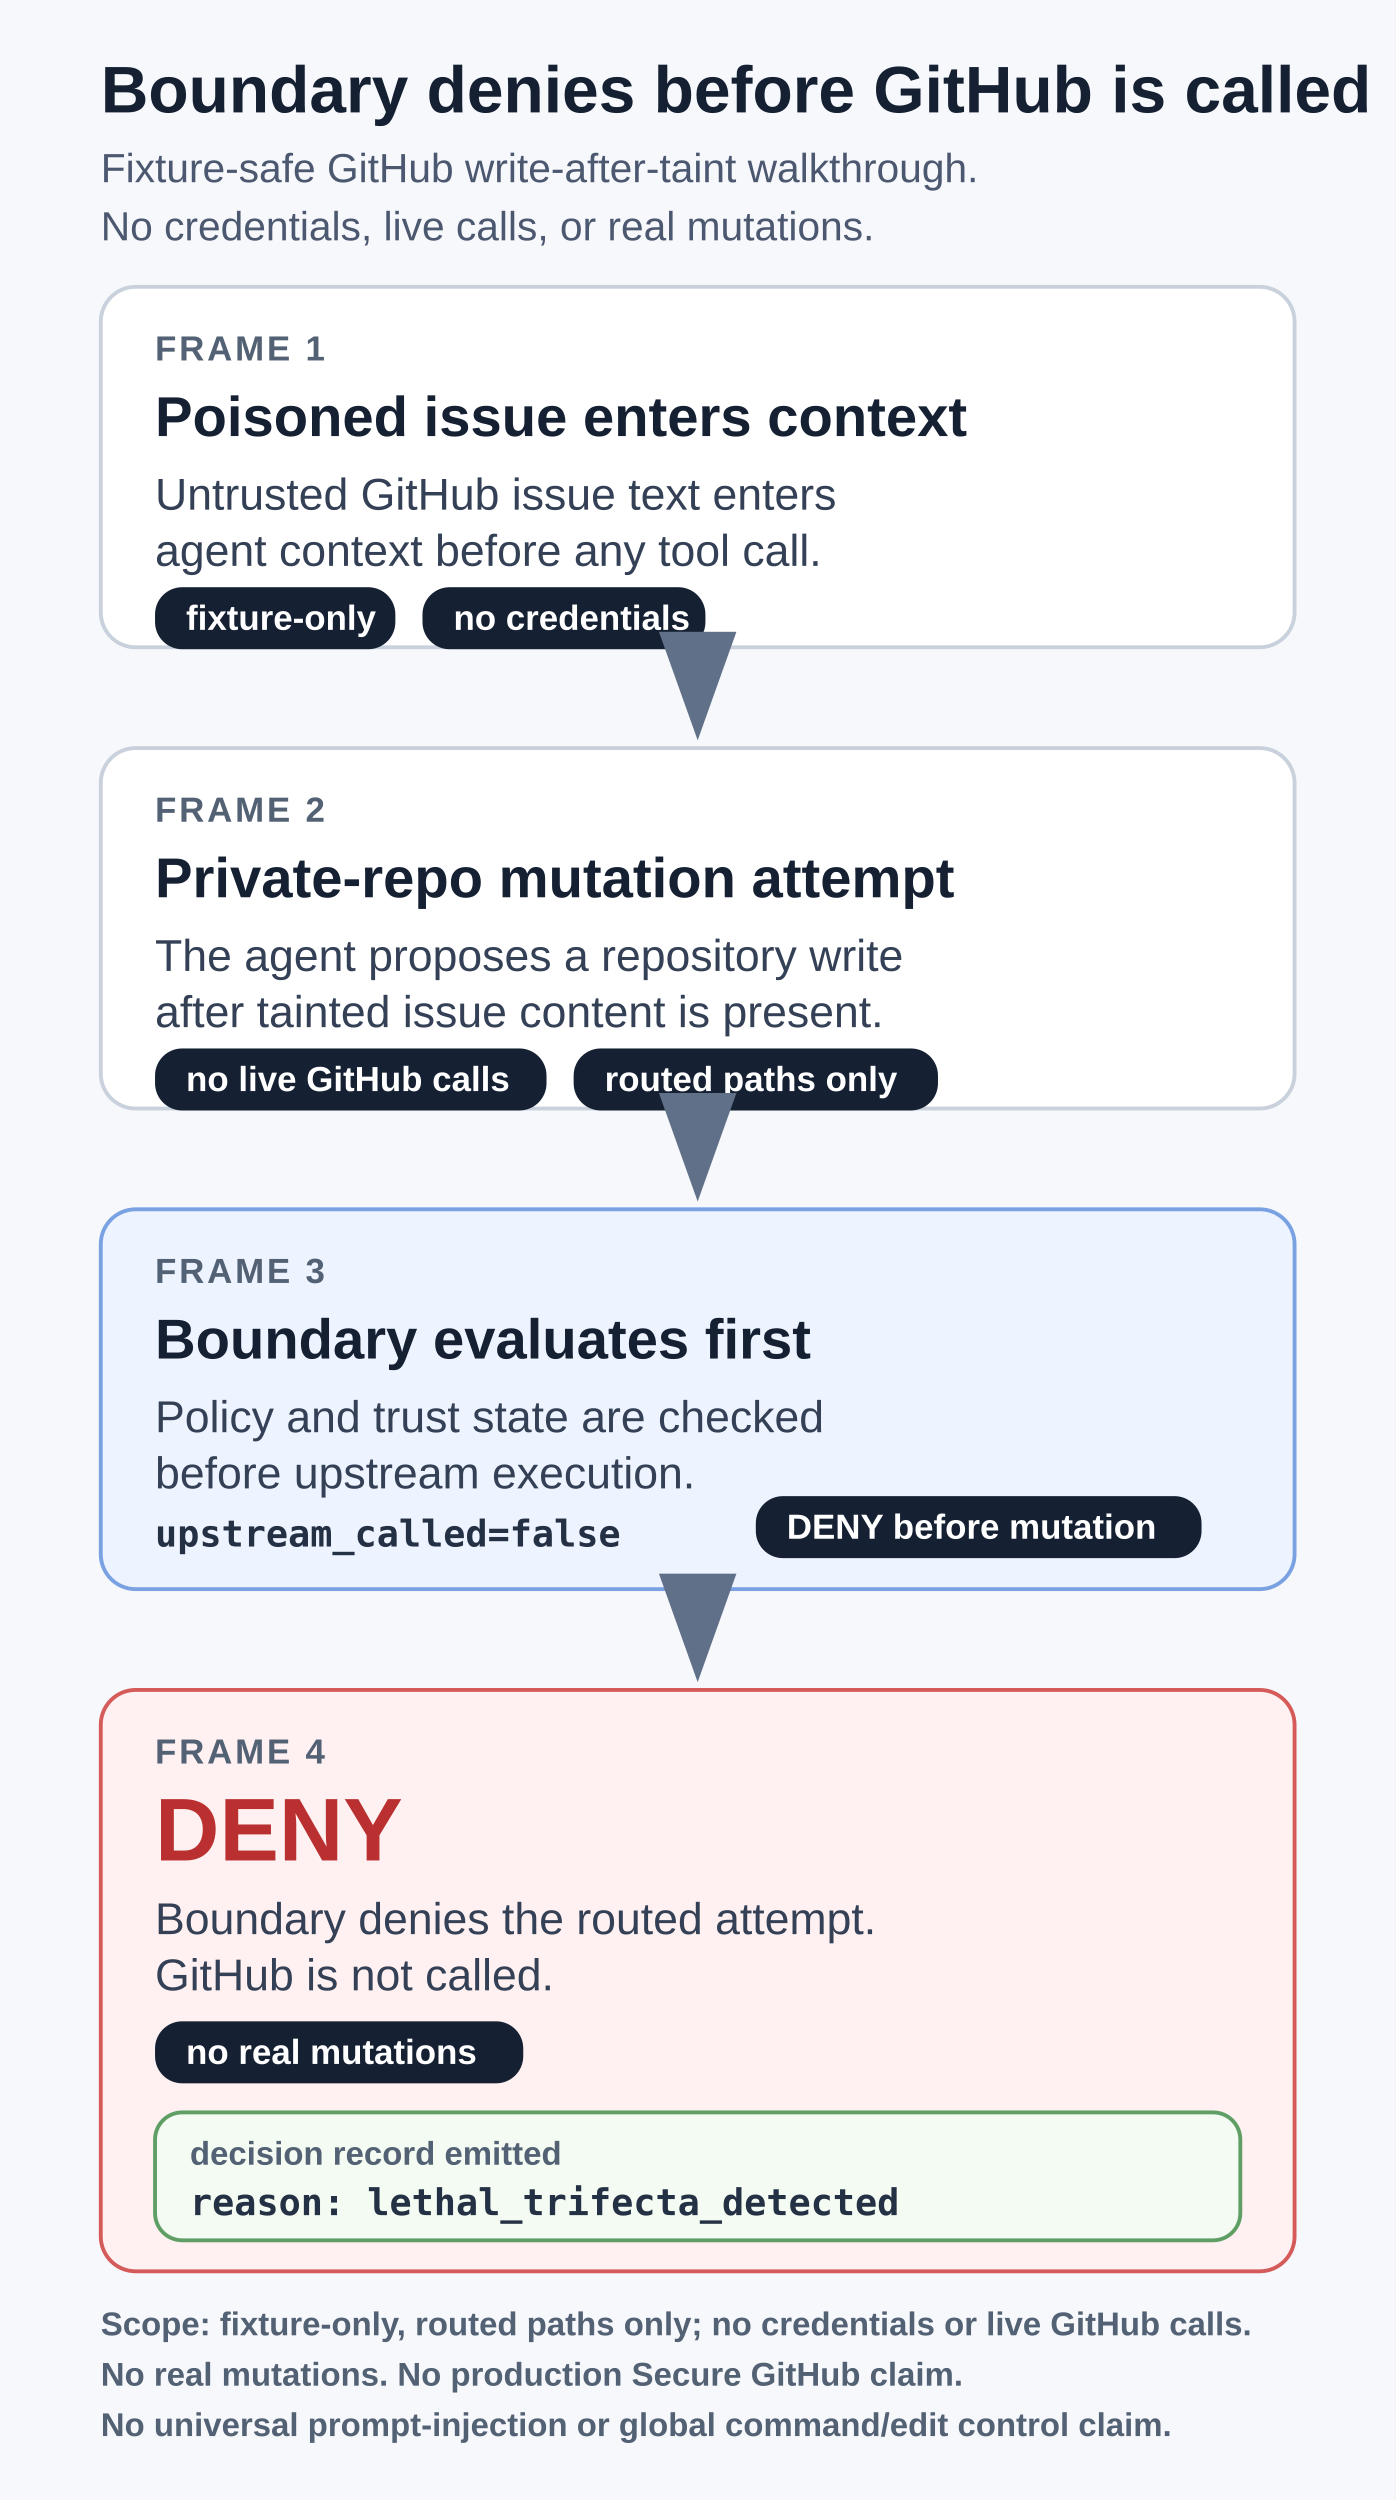
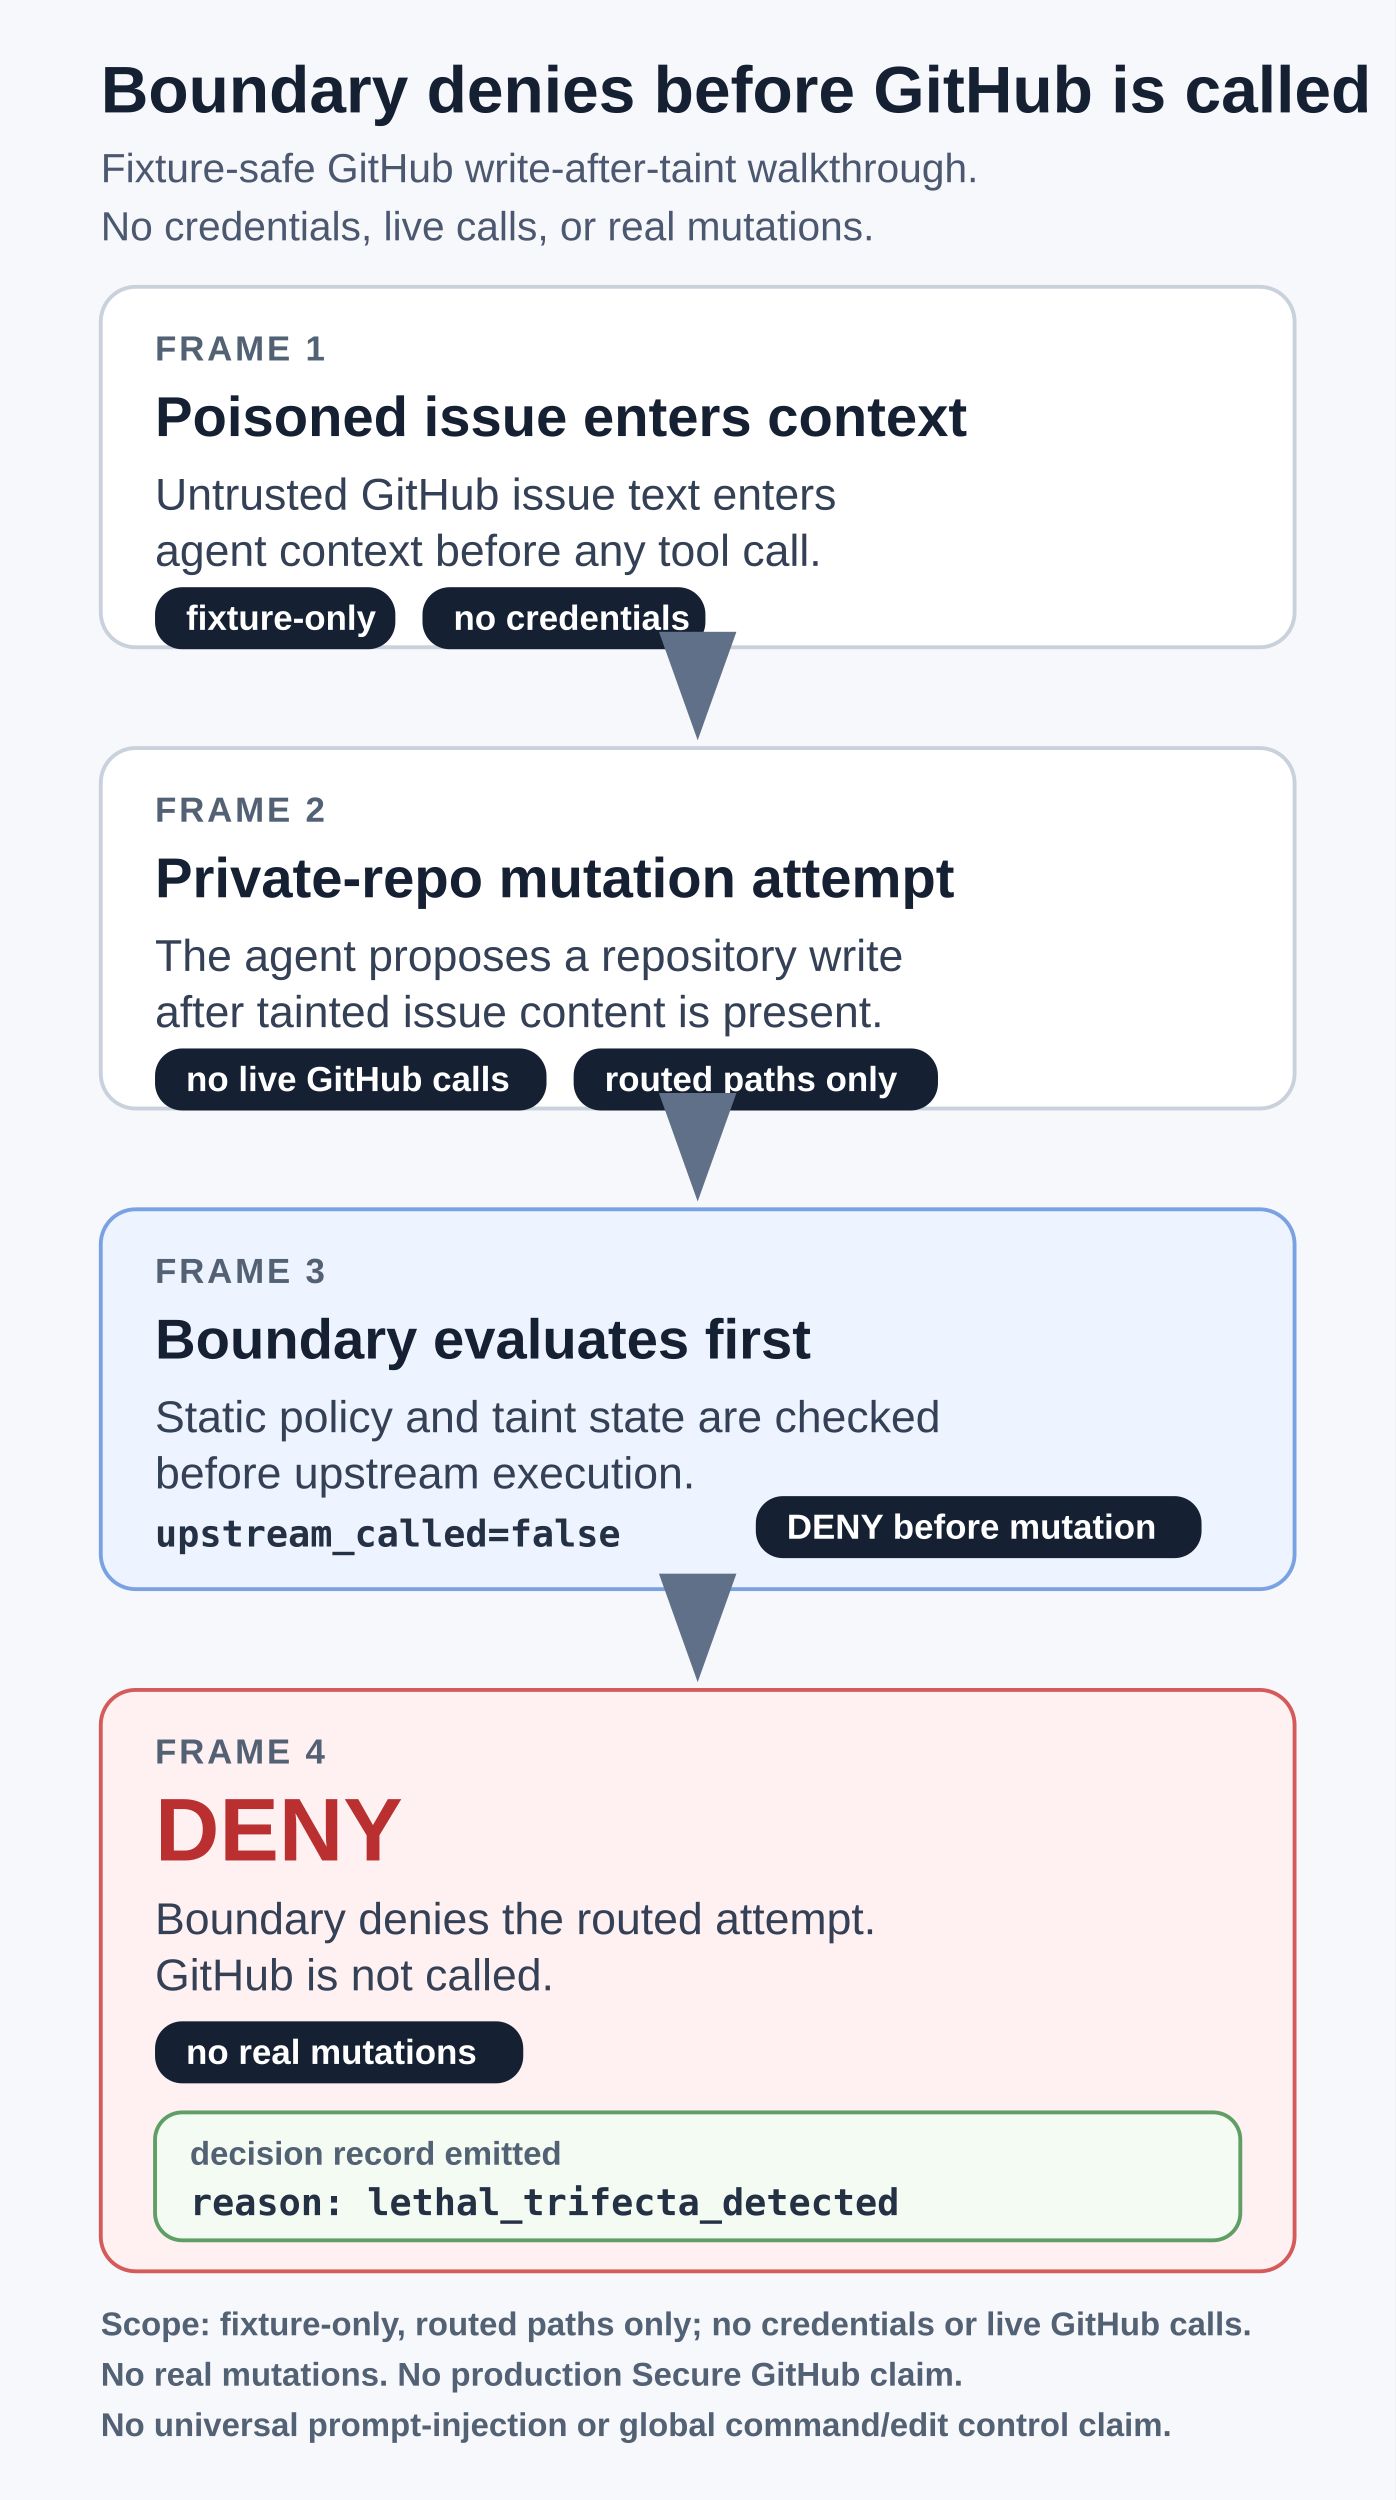
<svg xmlns="http://www.w3.org/2000/svg" width="720" height="1290" viewBox="0 0 720 1290" role="img" aria-labelledby="title desc">
  <defs>
    <style>
      .bg { fill: #f7f8fb; }
      .panel { fill: #ffffff; stroke: #c9d1dc; stroke-width: 2; }
      .panel-accent { fill: #eef4ff; stroke: #7aa2e3; stroke-width: 2; }
      .deny { fill: #fff1f1; stroke: #d55b5b; stroke-width: 2; }
      .record { fill: #f4fbf2; stroke: #5f9f66; stroke-width: 2; }
      .title { font: 700 34px Arial, Helvetica, sans-serif; fill: #152033; }
      .subtitle { font: 400 21px Arial, Helvetica, sans-serif; fill: #4b5870; }
      .step { font: 700 18px Arial, Helvetica, sans-serif; fill: #536174; letter-spacing: .08em; }
      .head { font: 700 29px Arial, Helvetica, sans-serif; fill: #152033; }
      .body { font: 400 23px Arial, Helvetica, sans-serif; fill: #344055; }
      .small { font: 700 17px Arial, Helvetica, sans-serif; fill: #536174; }
      .chip { fill: #152033; }
      .chipText { font: 700 18px Arial, Helvetica, sans-serif; fill: #ffffff; }
      .arrow { stroke: #607089; stroke-width: 4; fill: none; marker-end: url(#arrowhead); }
      .denyText { font: 800 46px Arial, Helvetica, sans-serif; fill: #ba3030; }
      .mono { font: 700 19px Menlo, Consolas, monospace; fill: #243044; }
    </style>
    <marker id="arrowhead" markerWidth="14" markerHeight="10" refX="12" refY="5" orient="auto">
      <path d="M0,0 L14,5 L0,10 Z" fill="#607089" />
    </marker>
  </defs>
  <rect class="bg" width="720" height="1290" />
  <text class="title" x="52" y="58">Boundary denies before GitHub is called</text>
  <text class="subtitle" x="52" y="94">Fixture-safe GitHub write-after-taint walkthrough.</text>
  <text class="subtitle" x="52" y="124">No credentials, live calls, or real mutations.</text>
  <g transform="translate(52 148)">
    <rect class="panel" width="616" height="186" rx="18" />
    <text class="step" x="28" y="38">FRAME 1</text>
    <text class="head" x="28" y="77">Poisoned issue enters context</text>
    <text class="body" x="28" y="115">Untrusted GitHub issue text enters</text>
    <text class="body" x="28" y="144">agent context before any tool call.</text>
    <rect class="chip" x="28" y="155" width="124" height="32" rx="14" />
    <text class="chipText" x="44" y="177">fixture-only</text>
    <rect class="chip" x="166" y="155" width="146" height="32" rx="14" />
    <text class="chipText" x="182" y="177">no credentials</text>
  </g>
  <path class="arrow" d="M360 348 V374" />
  <g transform="translate(52 386)">
    <rect class="panel" width="616" height="186" rx="18" />
    <text class="step" x="28" y="38">FRAME 2</text>
    <text class="head" x="28" y="77">Private-repo mutation attempt</text>
    <text class="body" x="28" y="115">The agent proposes a repository write</text>
    <text class="body" x="28" y="144">after tainted issue content is present.</text>
    <rect class="chip" x="28" y="155" width="202" height="32" rx="14" />
    <text class="chipText" x="44" y="177">no live GitHub calls</text>
    <rect class="chip" x="244" y="155" width="188" height="32" rx="14" />
    <text class="chipText" x="260" y="177">routed paths only</text>
  </g>
  <path class="arrow" d="M360 586 V612" />
  <g transform="translate(52 624)">
    <rect class="panel-accent" width="616" height="196" rx="18" />
    <text class="step" x="28" y="38">FRAME 3</text>
    <text class="head" x="28" y="77">Boundary evaluates first</text>
-     <text class="body" x="28" y="115">Policy and trust state are checked</text>
+     <text class="body" x="28" y="115">Static policy and taint state are checked</text>
    <text class="body" x="28" y="144">before upstream execution.</text>
    <text class="mono" x="28" y="174">upstream_called=false</text>
    <rect class="chip" x="338" y="148" width="230" height="32" rx="14" />
    <text class="chipText" x="354" y="170">DENY before mutation</text>
  </g>
  <path class="arrow" d="M360 834 V860" />
  <g transform="translate(52 872)">
    <rect class="deny" width="616" height="300" rx="18" />
    <text class="step" x="28" y="38">FRAME 4</text>
    <text class="denyText" x="28" y="88">DENY</text>
    <text class="body" x="28" y="126">Boundary denies the routed attempt.</text>
    <text class="body" x="28" y="155">GitHub is not called.</text>
    <rect class="chip" x="28" y="171" width="190" height="32" rx="14" />
    <text class="chipText" x="44" y="193">no real mutations</text>
    <g transform="translate(28 218)">
      <rect class="record" width="560" height="66" rx="14" />
      <text class="small" x="18" y="27">decision record emitted</text>
      <text class="mono" x="18" y="53">reason: lethal_trifecta_detected</text>
    </g>
  </g>
  <text class="small" x="52" y="1205">Scope: fixture-only, routed paths only; no credentials or live GitHub calls.</text>
  <text class="small" x="52" y="1231">No real mutations. No production Secure GitHub claim.</text>
  <text class="small" x="52" y="1257">No universal prompt-injection or global command/edit control claim.</text>
</svg>
